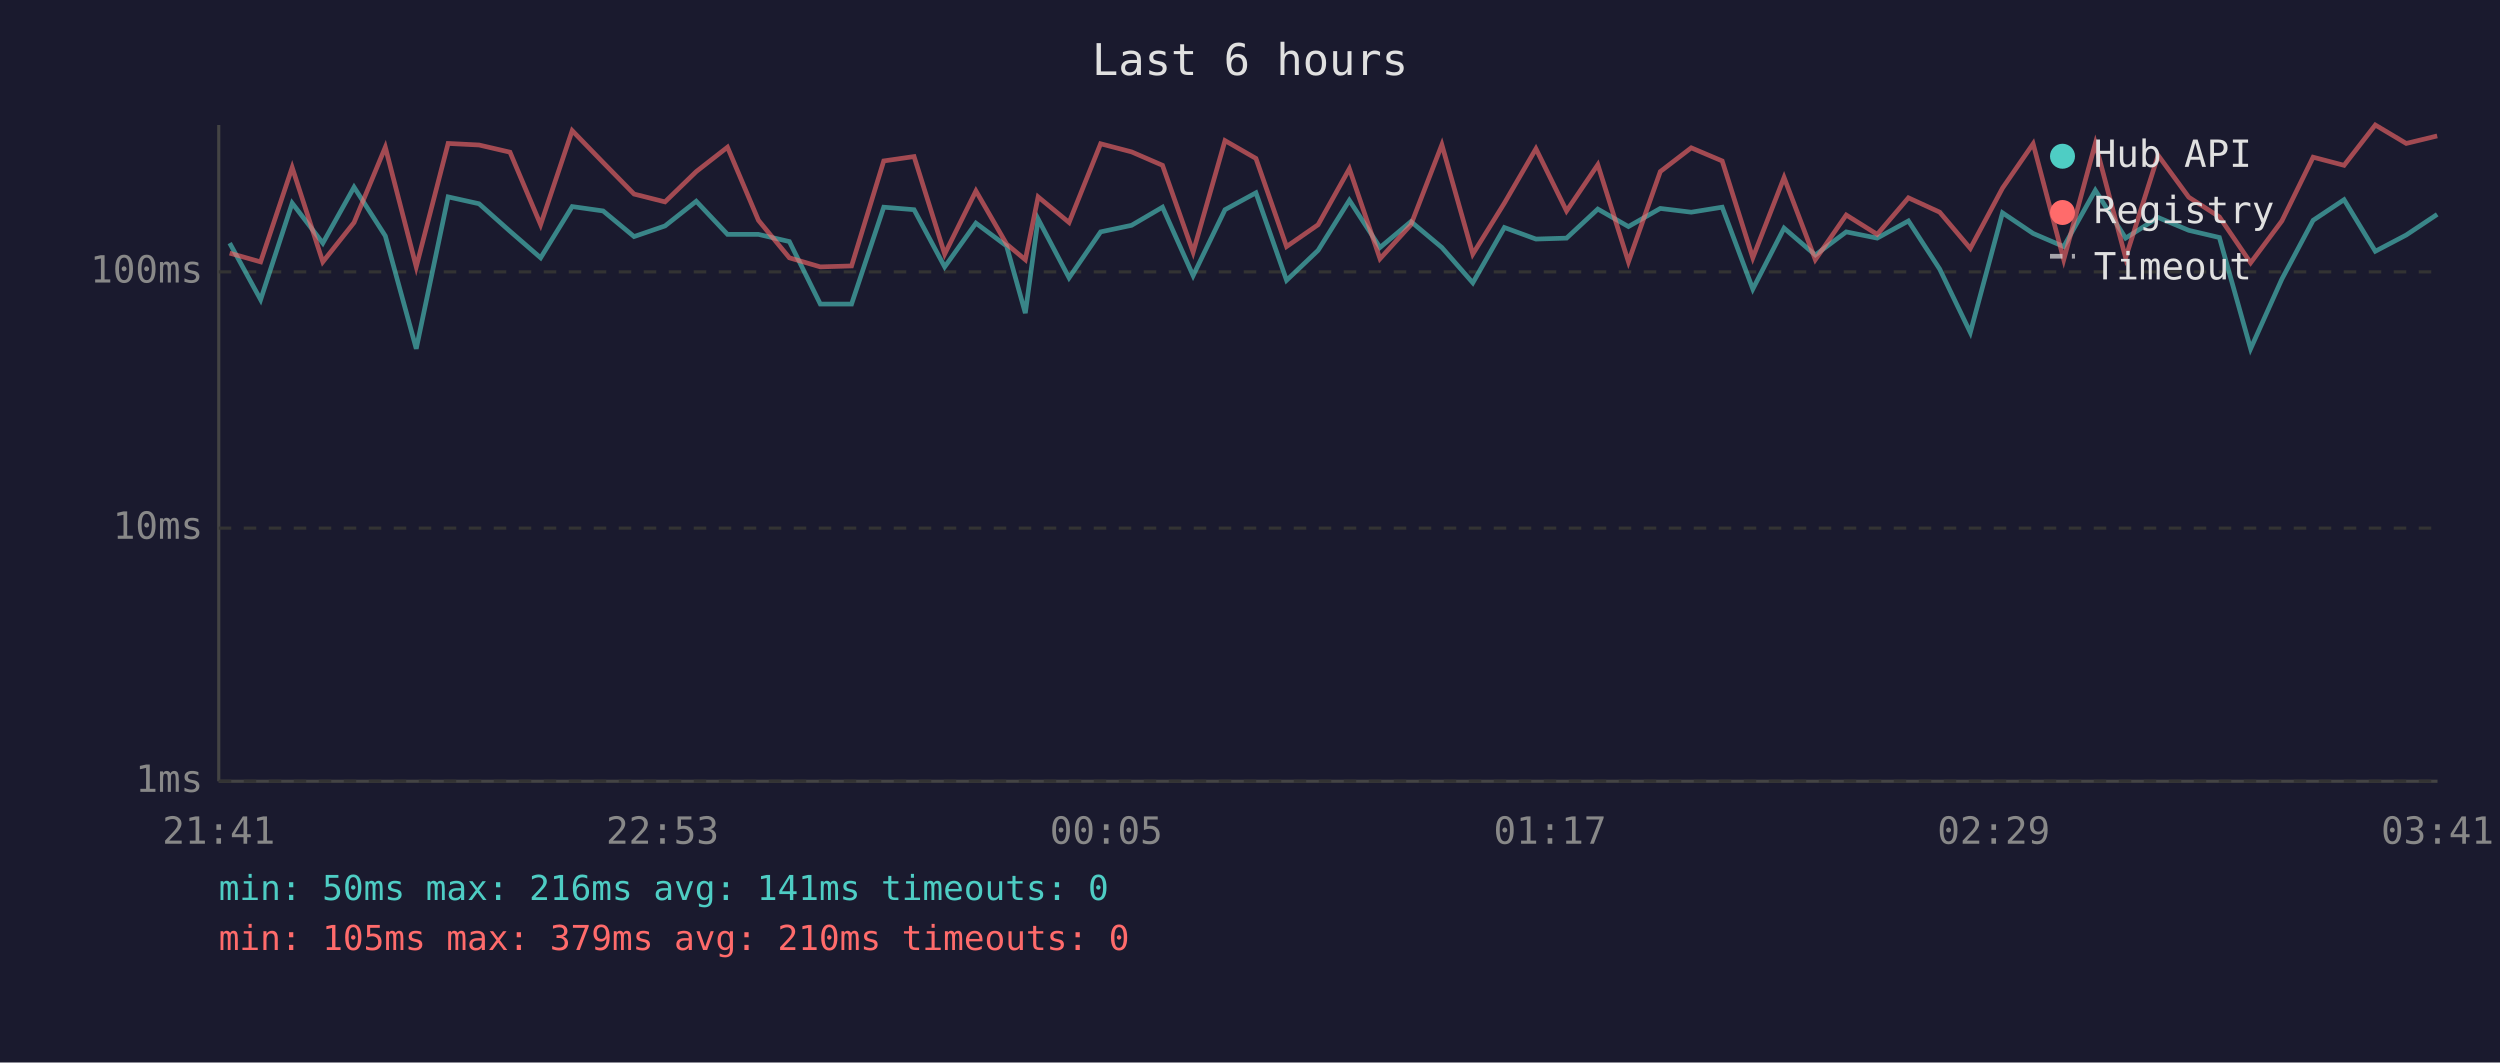
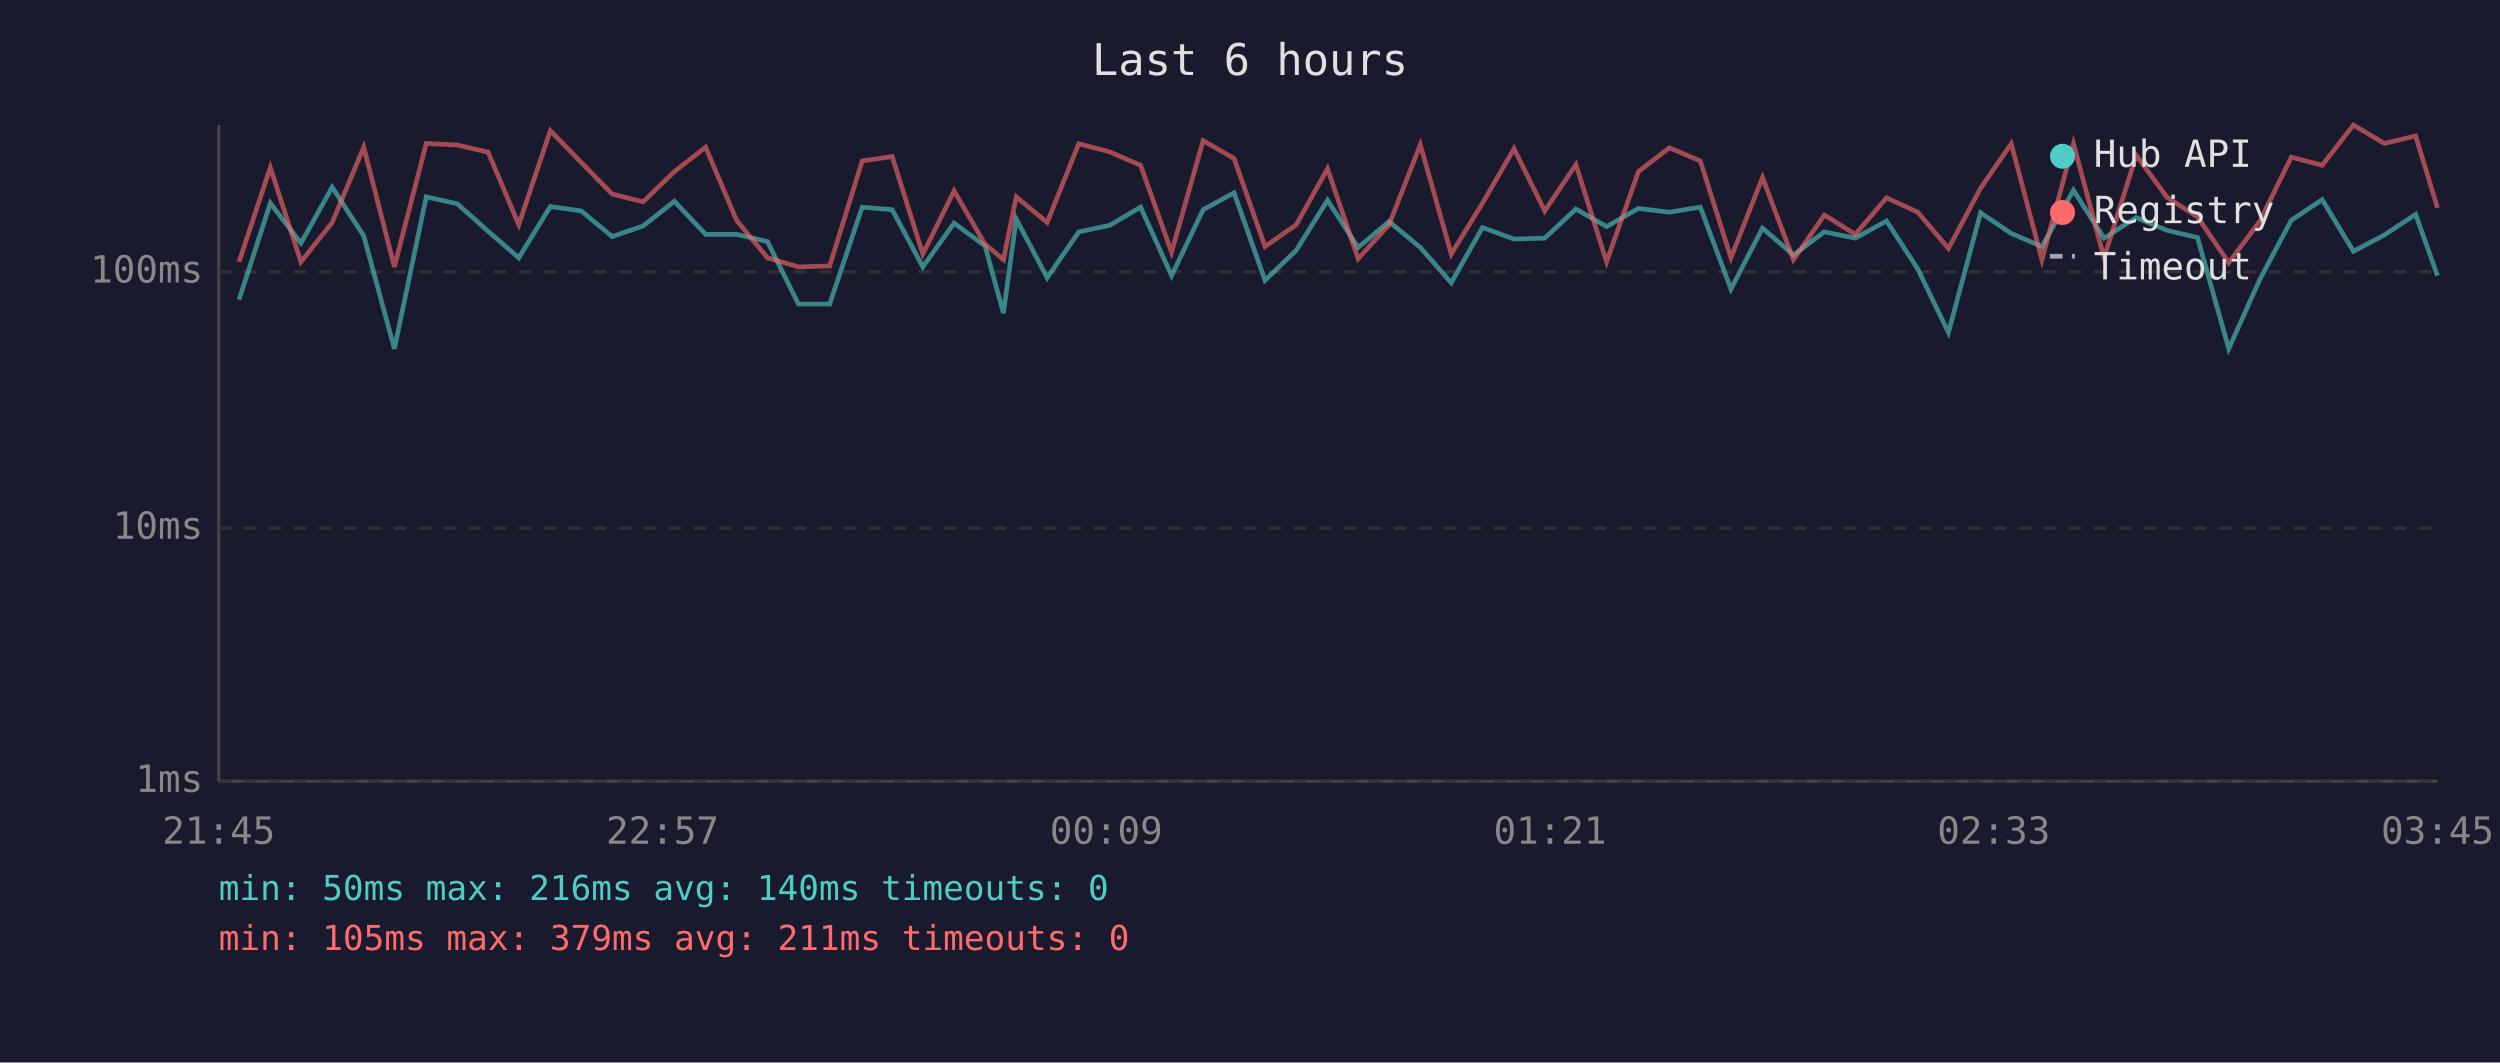
<svg xmlns="http://www.w3.org/2000/svg" viewBox="0 0 800 340" font-family="monospace" font-size="12">
  <rect width="800" height="340" fill="#1a1a2e" />
  <text x="400" y="24" fill="#e0e0e0" font-size="14" text-anchor="middle">Last 6 hours</text>
  <line x1="70" y1="40" x2="70" y2="250" stroke="#444" stroke-width="1" />
  <line x1="70" y1="250" x2="780" y2="250" stroke="#444" stroke-width="1" />
  <line x1="70" y1="250" x2="780" y2="250" stroke="#333" stroke-width="1" stroke-dasharray="4" />
  <text x="65" y="250" fill="#888" text-anchor="end" dominant-baseline="middle">1ms</text>
  <line x1="70" y1="169" x2="780" y2="169" stroke="#333" stroke-width="1" stroke-dasharray="4" />
  <text x="65" y="169" fill="#888" text-anchor="end" dominant-baseline="middle">10ms</text>
  <line x1="70" y1="87" x2="780" y2="87" stroke="#333" stroke-width="1" stroke-dasharray="4" />
  <text x="65" y="87" fill="#888" text-anchor="end" dominant-baseline="middle">100ms</text>
-   <text x="70" y="270" fill="#888" text-anchor="middle">21:41</text>
-   <text x="212" y="270" fill="#888" text-anchor="middle">22:53</text>
-   <text x="354" y="270" fill="#888" text-anchor="middle">00:05</text>
-   <text x="496" y="270" fill="#888" text-anchor="middle">01:17</text>
-   <text x="638" y="270" fill="#888" text-anchor="middle">02:29</text>
-   <text x="780" y="270" fill="#888" text-anchor="middle">03:41</text>
-   <polyline points="73.5,77.8 83.4,95.9 93.5,65.0 103.3,77.8 113.3,59.9 123.3,75.5 133.2,111.6 143.4,63.0 153.3,65.2 163.2,74.0 173.0,82.5 183.1,66.1 193.0,67.5 202.9,75.7 212.8,72.3 222.8,64.4 232.8,75.0 242.7,75.0 252.6,77.3 262.5,97.3 272.5,97.3 282.8,66.3 292.5,67.1 302.3,85.4 312.3,71.4 322.1,78.7 328.1,100.2 332.2,70.1 342.1,88.9 352.2,74.2 362.1,72.1 372.0,66.3 381.8,88.2 392.0,67.1 401.9,61.7 411.7,89.7 421.8,80.1 431.8,64.1 441.6,79.2 451.5,70.9 461.4,79.2 471.3,90.5 481.4,72.8 491.5,76.5 501.3,76.2 511.3,66.9 521.1,72.5 531.3,66.7 541.2,67.9 551.1,66.3 560.9,92.5 570.9,73.0 580.9,81.6 590.8,74.2 600.7,76.2 610.7,70.7 620.7,86.1 630.5,106.4 640.8,68.1 650.6,74.7 660.4,78.9 670.5,60.9 680.2,76.2 690.6,69.6 700.4,73.7 710.2,76.0 720.2,111.6 730.2,89.3 740.2,70.5 750.1,63.9 760.1,80.4 770.0,75.2 779.9,68.6" fill="none" stroke="#4ecdc4" stroke-width="1.5" opacity="0.6" />
-   <polyline points="73.5,81.0 83.4,83.8 93.5,53.6 103.3,83.8 113.3,71.2 123.3,47.1 133.2,85.4 143.4,45.9 153.3,46.4 163.2,48.7 173.0,71.9 183.1,41.8 193.0,52.0 202.9,62.1 212.8,64.6 222.8,54.9 232.8,47.1 242.7,70.5 252.6,82.5 262.5,85.4 272.5,85.1 282.8,51.5 292.5,50.1 302.3,81.3 312.3,61.1 322.1,78.1 328.1,83.1 332.2,63.0 342.1,71.2 352.2,46.0 362.1,48.6 372.0,52.9 381.8,80.7 392.0,45.0 401.9,50.7 411.7,78.9 421.8,71.9 431.8,54.0 441.6,82.8 451.5,71.9 461.4,46.3 471.3,81.3 481.4,65.0 491.5,47.6 501.3,67.5 511.3,52.7 521.1,83.8 531.3,54.9 541.2,47.3 551.1,51.5 560.9,82.5 570.9,56.8 580.9,83.1 590.8,68.8 600.7,75.0 610.7,63.3 620.7,67.9 630.5,79.5 640.8,60.2 650.6,46.0 660.4,83.1 670.5,45.9 680.2,82.5 690.6,49.7 700.4,63.1 710.2,69.4 720.2,84.1 730.2,70.7 740.2,50.3 750.1,52.9 760.1,40.0 770.0,45.9 779.9,43.5" fill="none" stroke="#ff6b6b" stroke-width="1.5" opacity="0.6" />
+   <text x="70" y="270" fill="#888" text-anchor="middle">21:45</text>
+   <text x="212" y="270" fill="#888" text-anchor="middle">22:57</text>
+   <text x="354" y="270" fill="#888" text-anchor="middle">00:09</text>
+   <text x="496" y="270" fill="#888" text-anchor="middle">01:21</text>
+   <text x="638" y="270" fill="#888" text-anchor="middle">02:33</text>
+   <text x="780" y="270" fill="#888" text-anchor="middle">03:45</text>
+   <polyline points="76.5,95.9 86.5,65.0 96.3,77.8 106.3,59.9 116.4,75.5 126.2,111.6 136.4,63.0 146.3,65.2 156.2,74.0 166.0,82.5 176.1,66.1 186.0,67.5 195.9,75.7 205.8,72.3 215.8,64.4 225.8,75.0 235.7,75.0 245.6,77.3 255.5,97.3 265.5,97.3 275.9,66.3 285.5,67.1 295.3,85.4 305.3,71.4 315.2,78.7 321.1,100.2 325.2,70.1 335.1,88.9 345.2,74.2 355.1,72.1 365.0,66.3 374.9,88.2 385.0,67.1 394.9,61.7 404.8,89.7 414.8,80.1 424.8,64.1 434.6,79.2 444.5,70.9 454.5,79.2 464.4,90.5 474.4,72.8 484.5,76.5 494.3,76.2 504.3,66.9 514.1,72.5 524.3,66.7 534.2,67.9 544.1,66.3 553.9,92.5 564.0,73.0 573.9,81.6 583.8,74.2 593.7,76.2 603.7,70.7 613.7,86.1 623.5,106.4 633.8,68.1 643.6,74.7 653.4,78.9 663.5,60.9 673.3,76.2 683.6,69.6 693.4,73.7 703.2,76.0 713.2,111.6 723.2,89.3 733.2,70.5 743.1,63.9 753.1,80.4 763.0,75.2 773.0,68.6 780.0,88.2" fill="none" stroke="#4ecdc4" stroke-width="1.5" opacity="0.6" />
+   <polyline points="76.5,83.8 86.5,53.6 96.3,83.8 106.3,71.2 116.4,47.1 126.2,85.4 136.4,45.9 146.3,46.4 156.2,48.7 166.0,71.9 176.1,41.8 186.0,52.0 195.9,62.1 205.8,64.6 215.8,54.9 225.8,47.1 235.7,70.5 245.6,82.5 255.5,85.4 265.5,85.1 275.9,51.5 285.5,50.1 295.3,81.3 305.3,61.1 315.2,78.1 321.1,83.1 325.2,63.0 335.1,71.2 345.2,46.0 355.1,48.6 365.0,52.9 374.9,80.7 385.0,45.0 394.9,50.7 404.8,78.9 414.8,71.9 424.8,54.0 434.6,82.8 444.5,71.9 454.5,46.3 464.4,81.3 474.4,65.0 484.5,47.6 494.3,67.5 504.3,52.7 514.1,83.8 524.3,54.9 534.2,47.3 544.1,51.5 553.9,82.5 564.0,56.8 573.9,83.1 583.8,68.8 593.7,75.0 603.7,63.3 613.7,67.9 623.5,79.5 633.8,60.2 643.6,46.0 653.4,83.1 663.5,45.9 673.3,82.5 683.6,49.7 693.4,63.1 703.2,69.4 713.2,84.1 723.2,70.7 733.2,50.3 743.1,52.9 753.1,40.0 763.0,45.9 773.0,43.5 780.0,66.5" fill="none" stroke="#ff6b6b" stroke-width="1.5" opacity="0.6" />
  <circle cx="660" cy="50" r="4" fill="#4ecdc4" />
  <text x="670" y="50" fill="#e0e0e0" dominant-baseline="middle">Hub API</text>
  <circle cx="660" cy="68" r="4" fill="#ff6b6b" />
  <text x="670" y="68" fill="#e0e0e0" dominant-baseline="middle">Registry</text>
  <line x1="656" y1="82" x2="664" y2="82" stroke="#e0e0e0" stroke-width="1.5" stroke-dasharray="4,3" opacity="0.7" />
  <text x="670" y="86" fill="#e0e0e0" dominant-baseline="middle">Timeout</text>
-   <text x="70" y="288" fill="#4ecdc4" font-size="11">min: 50ms  max: 216ms  avg: 141ms  timeouts: 0</text>
-   <text x="70" y="304" fill="#ff6b6b" font-size="11">min: 105ms  max: 379ms  avg: 210ms  timeouts: 0</text>
+   <text x="70" y="288" fill="#4ecdc4" font-size="11">min: 50ms  max: 216ms  avg: 140ms  timeouts: 0</text>
+   <text x="70" y="304" fill="#ff6b6b" font-size="11">min: 105ms  max: 379ms  avg: 211ms  timeouts: 0</text>
</svg>
